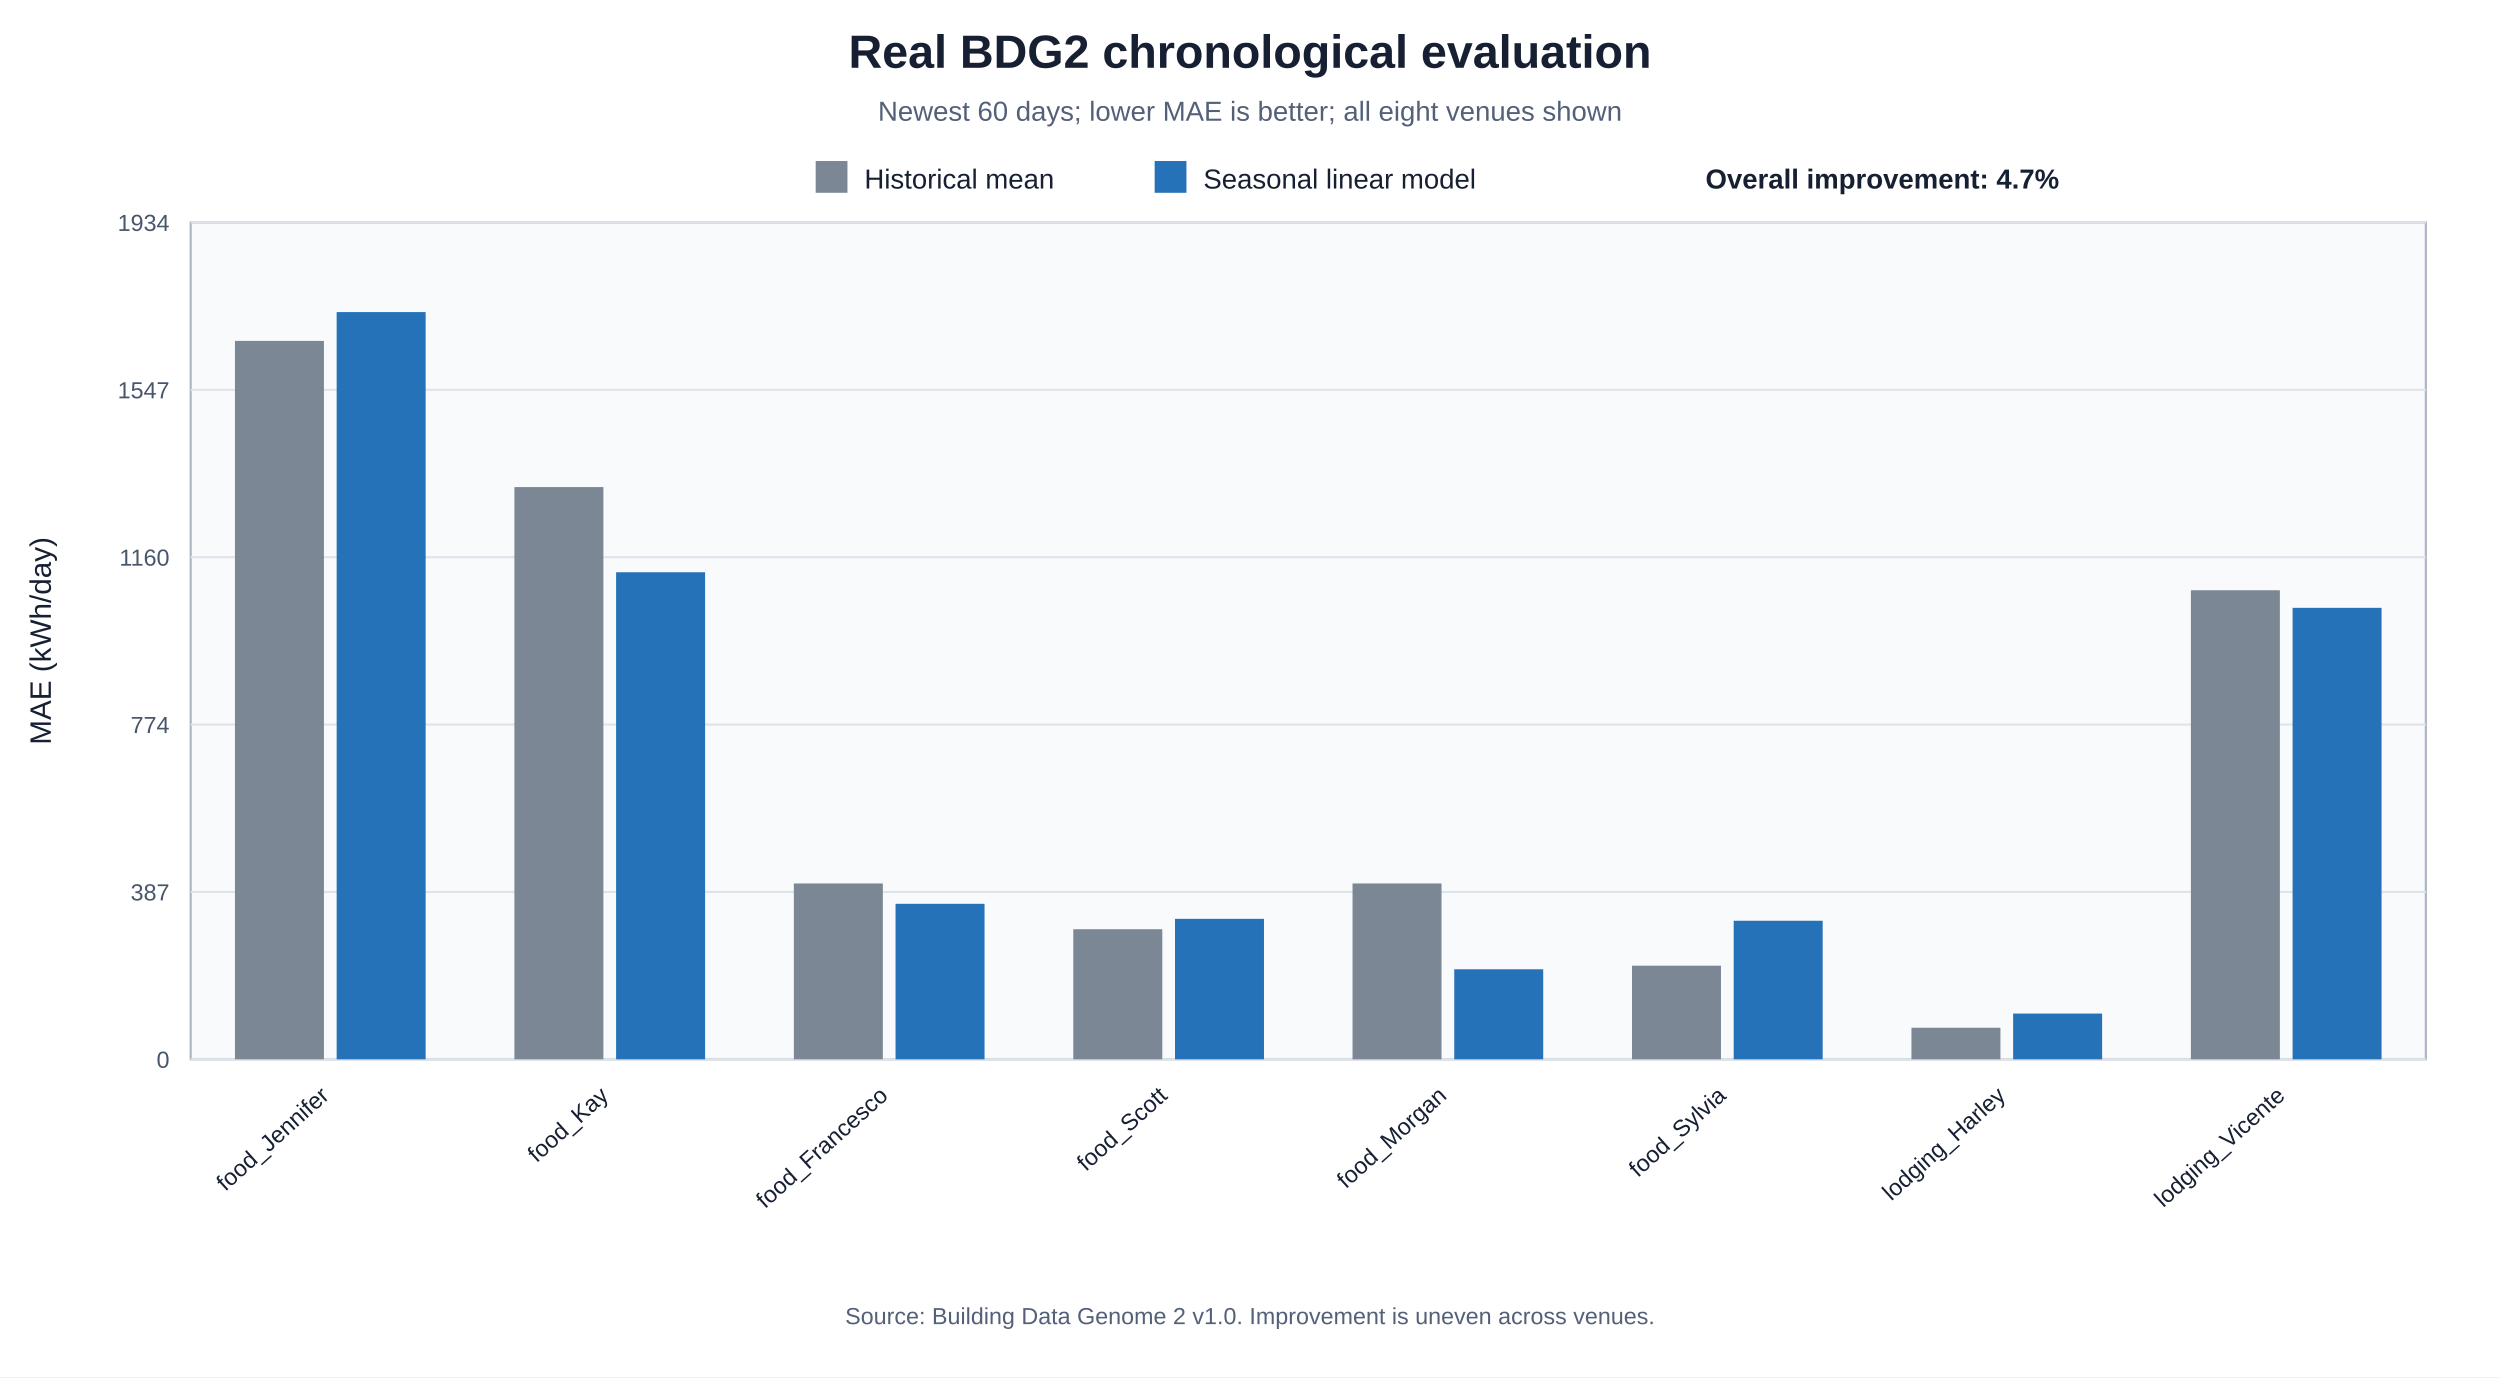
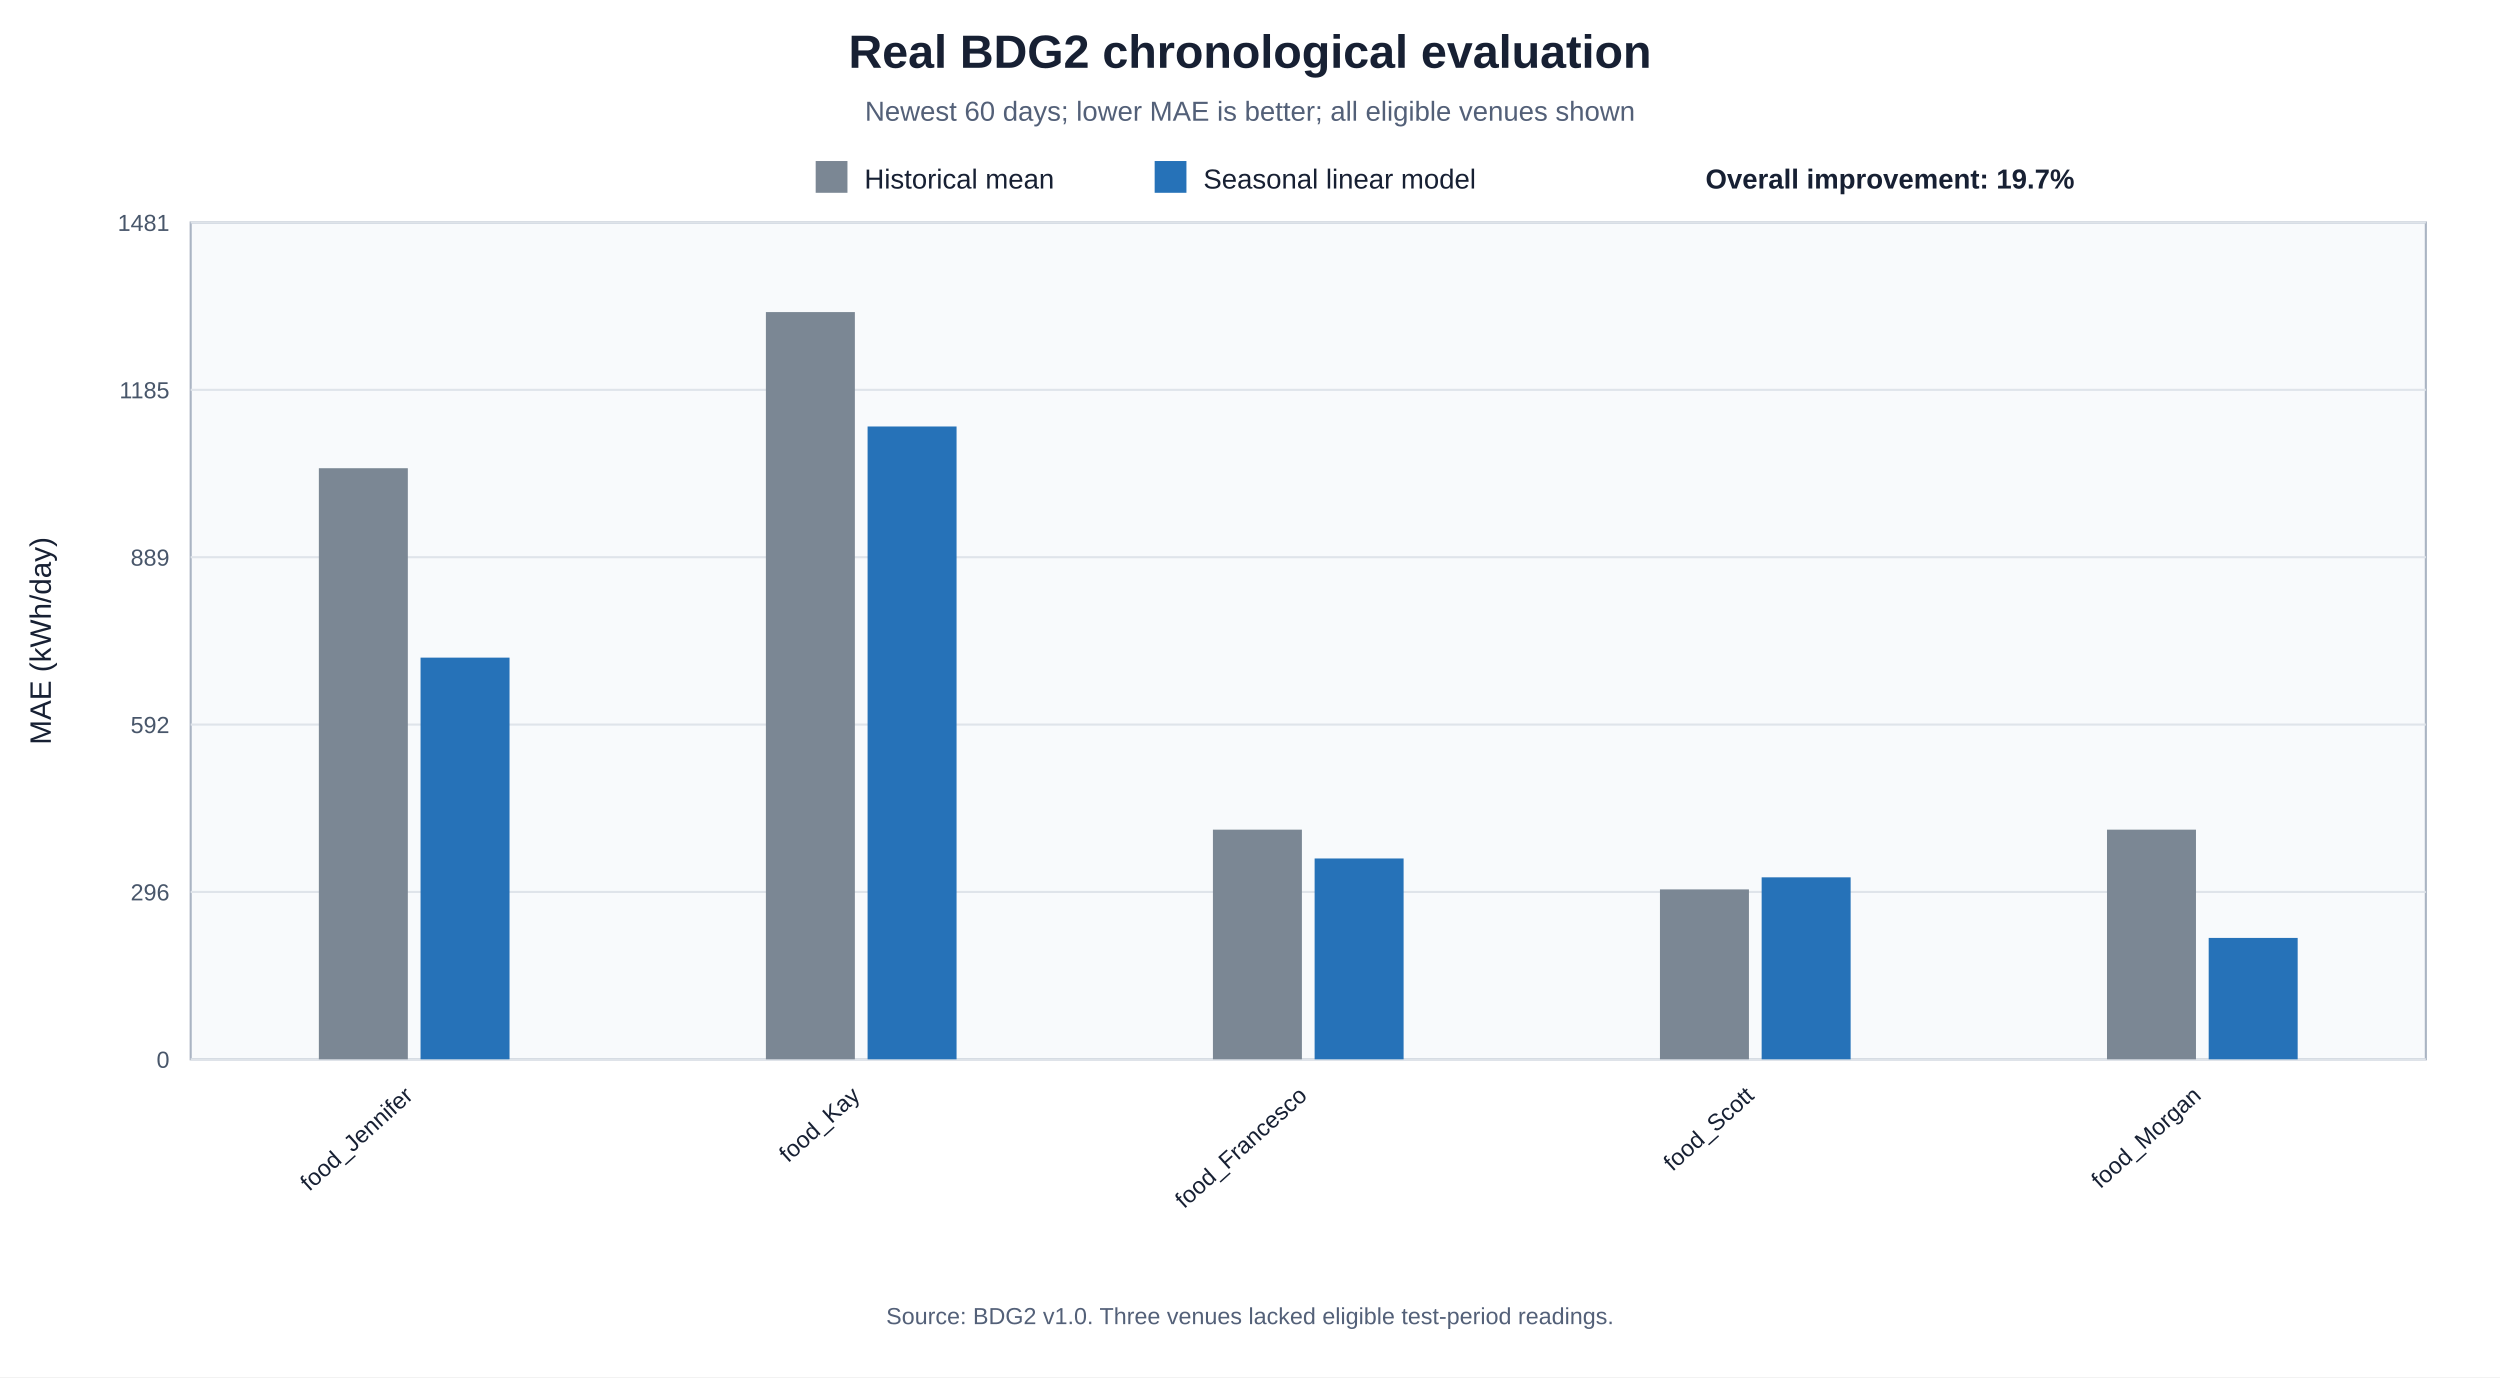
<svg xmlns="http://www.w3.org/2000/svg" width="1180" height="650" viewBox="0 0 1180 650" role="img" aria-labelledby="title desc">
  <rect width="100%" height="100%" fill="#ffffff" />
  <text x="590" y="32" text-anchor="middle" font-family="Arial" font-size="22" font-weight="bold" fill="#172033">Real BDG2 chronological evaluation</text>
-   <text x="590" y="57" text-anchor="middle" font-family="Arial" font-size="13" fill="#536078">Newest 60 days; lower MAE is better; all eight venues shown</text>
+   <text x="590" y="57" text-anchor="middle" font-family="Arial" font-size="13" fill="#536078">Newest 60 days; lower MAE is better; all eligible venues shown</text>
  <rect x="90" y="105" width="1055" height="395" fill="#f8fafc" stroke="#aab4c3" />
  <line x1="90" y1="500.0" x2="1145" y2="500.0" stroke="#dfe4ea" />
  <text x="80" y="504.0" text-anchor="end" font-family="Arial" font-size="11" fill="#48566a">0</text>
  <line x1="90" y1="421.0" x2="1145" y2="421.0" stroke="#dfe4ea" />
-   <text x="80" y="425.0" text-anchor="end" font-family="Arial" font-size="11" fill="#48566a">387</text>
+   <text x="80" y="425.0" text-anchor="end" font-family="Arial" font-size="11" fill="#48566a">296</text>
  <line x1="90" y1="342.0" x2="1145" y2="342.0" stroke="#dfe4ea" />
-   <text x="80" y="346.0" text-anchor="end" font-family="Arial" font-size="11" fill="#48566a">774</text>
+   <text x="80" y="346.0" text-anchor="end" font-family="Arial" font-size="11" fill="#48566a">592</text>
  <line x1="90" y1="263.0" x2="1145" y2="263.0" stroke="#dfe4ea" />
-   <text x="80" y="267.0" text-anchor="end" font-family="Arial" font-size="11" fill="#48566a">1160</text>
+   <text x="80" y="267.0" text-anchor="end" font-family="Arial" font-size="11" fill="#48566a">889</text>
  <line x1="90" y1="184.0" x2="1145" y2="184.0" stroke="#dfe4ea" />
-   <text x="80" y="188.0" text-anchor="end" font-family="Arial" font-size="11" fill="#48566a">1547</text>
+   <text x="80" y="188.0" text-anchor="end" font-family="Arial" font-size="11" fill="#48566a">1185</text>
  <line x1="90" y1="105.0" x2="1145" y2="105.0" stroke="#dfe4ea" />
-   <text x="80" y="109.0" text-anchor="end" font-family="Arial" font-size="11" fill="#48566a">1934</text>
-   <rect x="110.9" y="160.9" width="42" height="339.1" fill="#7b8794" />
-   <rect x="158.9" y="147.3" width="42" height="352.7" fill="#2672b8" />
-   <text x="155.9" y="518" text-anchor="end" transform="rotate(-42 155.9 518)" font-family="Arial" font-size="11" fill="#172033">food_Jennifer</text>
-   <rect x="242.8" y="229.9" width="42" height="270.1" fill="#7b8794" />
-   <rect x="290.8" y="270.1" width="42" height="229.9" fill="#2672b8" />
-   <text x="287.8" y="518" text-anchor="end" transform="rotate(-42 287.8 518)" font-family="Arial" font-size="11" fill="#172033">food_Kay</text>
-   <rect x="374.7" y="417.0" width="42" height="83.0" fill="#7b8794" />
-   <rect x="422.7" y="426.6" width="42" height="73.4" fill="#2672b8" />
-   <text x="419.7" y="518" text-anchor="end" transform="rotate(-42 419.7 518)" font-family="Arial" font-size="11" fill="#172033">food_Francesco</text>
-   <rect x="506.6" y="438.6" width="42" height="61.4" fill="#7b8794" />
-   <rect x="554.6" y="433.7" width="42" height="66.3" fill="#2672b8" />
-   <text x="551.6" y="518" text-anchor="end" transform="rotate(-42 551.6 518)" font-family="Arial" font-size="11" fill="#172033">food_Scott</text>
-   <rect x="638.4" y="417.0" width="42" height="83.0" fill="#7b8794" />
-   <rect x="686.4" y="457.5" width="42" height="42.5" fill="#2672b8" />
-   <text x="683.4" y="518" text-anchor="end" transform="rotate(-42 683.4 518)" font-family="Arial" font-size="11" fill="#172033">food_Morgan</text>
-   <rect x="770.3" y="455.8" width="42" height="44.2" fill="#7b8794" />
-   <rect x="818.3" y="434.6" width="42" height="65.4" fill="#2672b8" />
-   <text x="815.3" y="518" text-anchor="end" transform="rotate(-42 815.3 518)" font-family="Arial" font-size="11" fill="#172033">food_Sylvia</text>
-   <rect x="902.2" y="485.1" width="42" height="14.9" fill="#7b8794" />
-   <rect x="950.2" y="478.4" width="42" height="21.6" fill="#2672b8" />
-   <text x="947.2" y="518" text-anchor="end" transform="rotate(-42 947.2 518)" font-family="Arial" font-size="11" fill="#172033">lodging_Harley</text>
-   <rect x="1034.1" y="278.6" width="42" height="221.4" fill="#7b8794" />
-   <rect x="1082.1" y="286.9" width="42" height="213.1" fill="#2672b8" />
-   <text x="1079.1" y="518" text-anchor="end" transform="rotate(-42 1079.1 518)" font-family="Arial" font-size="11" fill="#172033">lodging_Vicente</text>
+   <text x="80" y="109.0" text-anchor="end" font-family="Arial" font-size="11" fill="#48566a">1481</text>
+   <rect x="150.5" y="221.0" width="42" height="279.0" fill="#7b8794" />
+   <rect x="198.5" y="310.4" width="42" height="189.6" fill="#2672b8" />
+   <text x="195.5" y="518" text-anchor="end" transform="rotate(-42 195.5 518)" font-family="Arial" font-size="11" fill="#172033">food_Jennifer</text>
+   <rect x="361.5" y="147.3" width="42" height="352.7" fill="#7b8794" />
+   <rect x="409.5" y="201.3" width="42" height="298.7" fill="#2672b8" />
+   <text x="406.5" y="518" text-anchor="end" transform="rotate(-42 406.5 518)" font-family="Arial" font-size="11" fill="#172033">food_Kay</text>
+   <rect x="572.5" y="391.6" width="42" height="108.4" fill="#7b8794" />
+   <rect x="620.5" y="405.2" width="42" height="94.8" fill="#2672b8" />
+   <text x="617.5" y="518" text-anchor="end" transform="rotate(-42 617.5 518)" font-family="Arial" font-size="11" fill="#172033">food_Francesco</text>
+   <rect x="783.5" y="419.8" width="42" height="80.2" fill="#7b8794" />
+   <rect x="831.5" y="414.1" width="42" height="85.9" fill="#2672b8" />
+   <text x="828.5" y="518" text-anchor="end" transform="rotate(-42 828.5 518)" font-family="Arial" font-size="11" fill="#172033">food_Scott</text>
+   <rect x="994.5" y="391.6" width="42" height="108.4" fill="#7b8794" />
+   <rect x="1042.5" y="442.7" width="42" height="57.3" fill="#2672b8" />
+   <text x="1039.5" y="518" text-anchor="end" transform="rotate(-42 1039.5 518)" font-family="Arial" font-size="11" fill="#172033">food_Morgan</text>
  <rect x="385" y="76" width="15" height="15" fill="#7b8794" />
  <text x="408" y="89" font-family="Arial" font-size="13" fill="#172033">Historical mean</text>
  <rect x="545" y="76" width="15" height="15" fill="#2672b8" />
  <text x="568" y="89" font-family="Arial" font-size="13" fill="#172033">Seasonal linear model</text>
-   <text x="805" y="89" font-family="Arial" font-size="13" font-weight="bold" fill="#172033">Overall improvement: 4.7%</text>
+   <text x="805" y="89" font-family="Arial" font-size="13" font-weight="bold" fill="#172033">Overall improvement: 19.7%</text>
  <text x="24" y="302.5" text-anchor="middle" transform="rotate(-90 24 302.5)" font-family="Arial" font-size="14" fill="#172033">MAE (kWh/day)</text>
-   <text x="590" y="625" text-anchor="middle" font-family="Arial" font-size="11" fill="#536078">Source: Building Data Genome 2 v1.0. Improvement is uneven across venues.</text>
+   <text x="590" y="625" text-anchor="middle" font-family="Arial" font-size="11" fill="#536078">Source: BDG2 v1.0. Three venues lacked eligible test-period readings.</text>
</svg>
